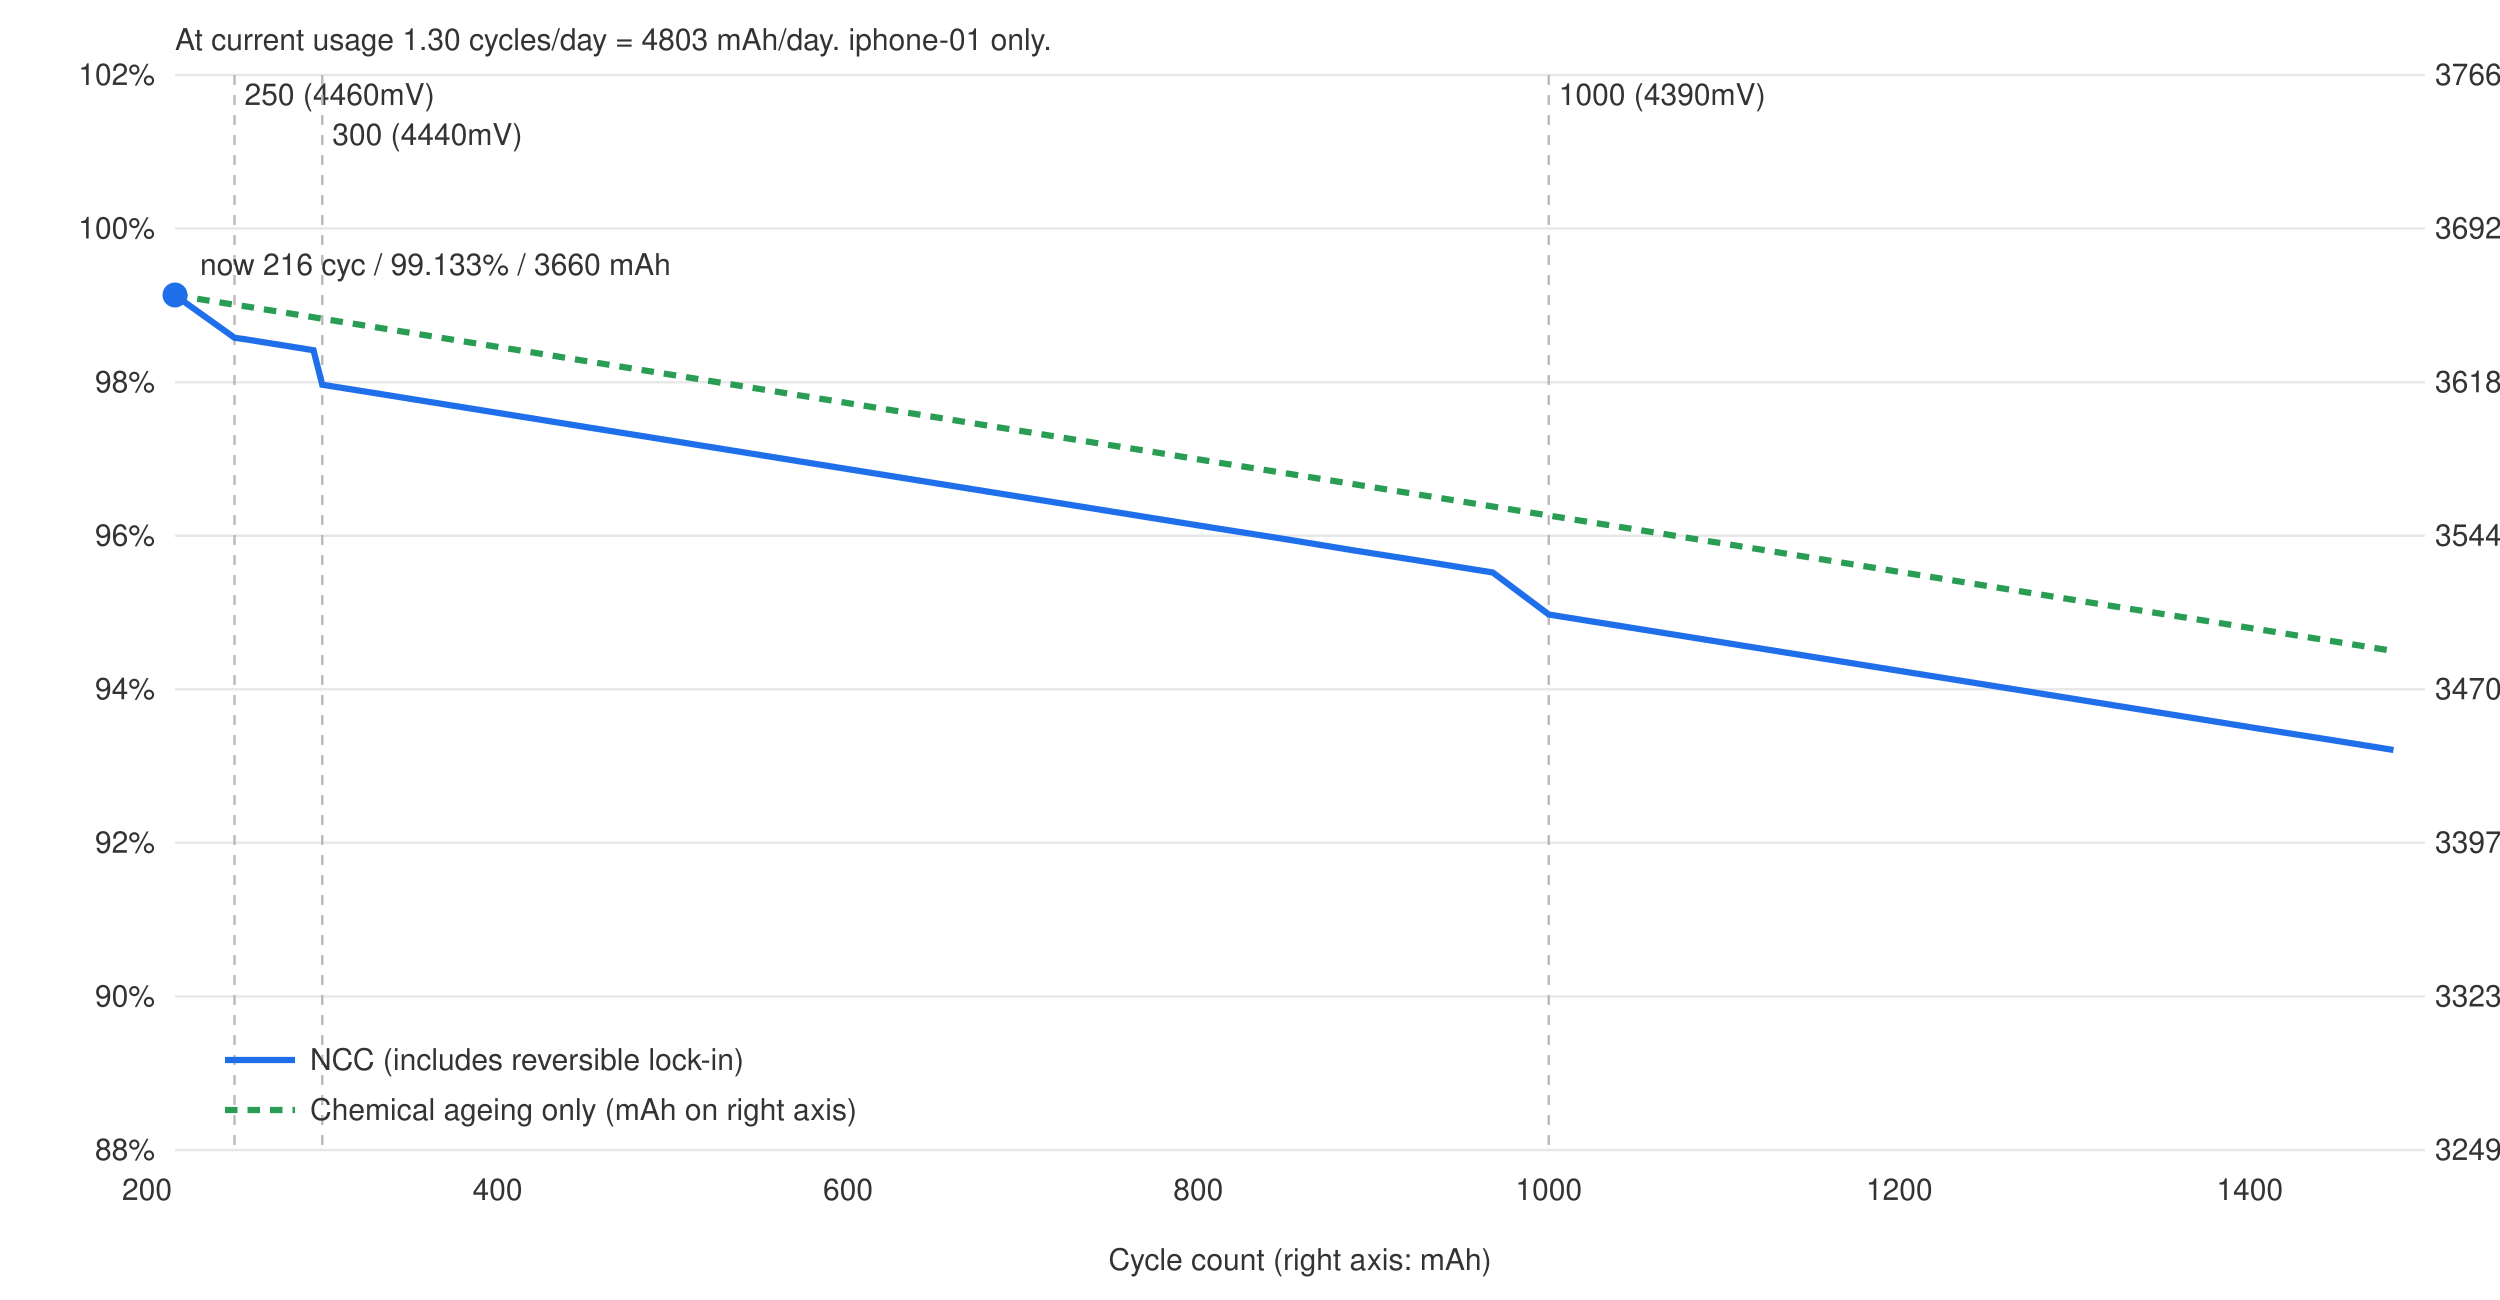
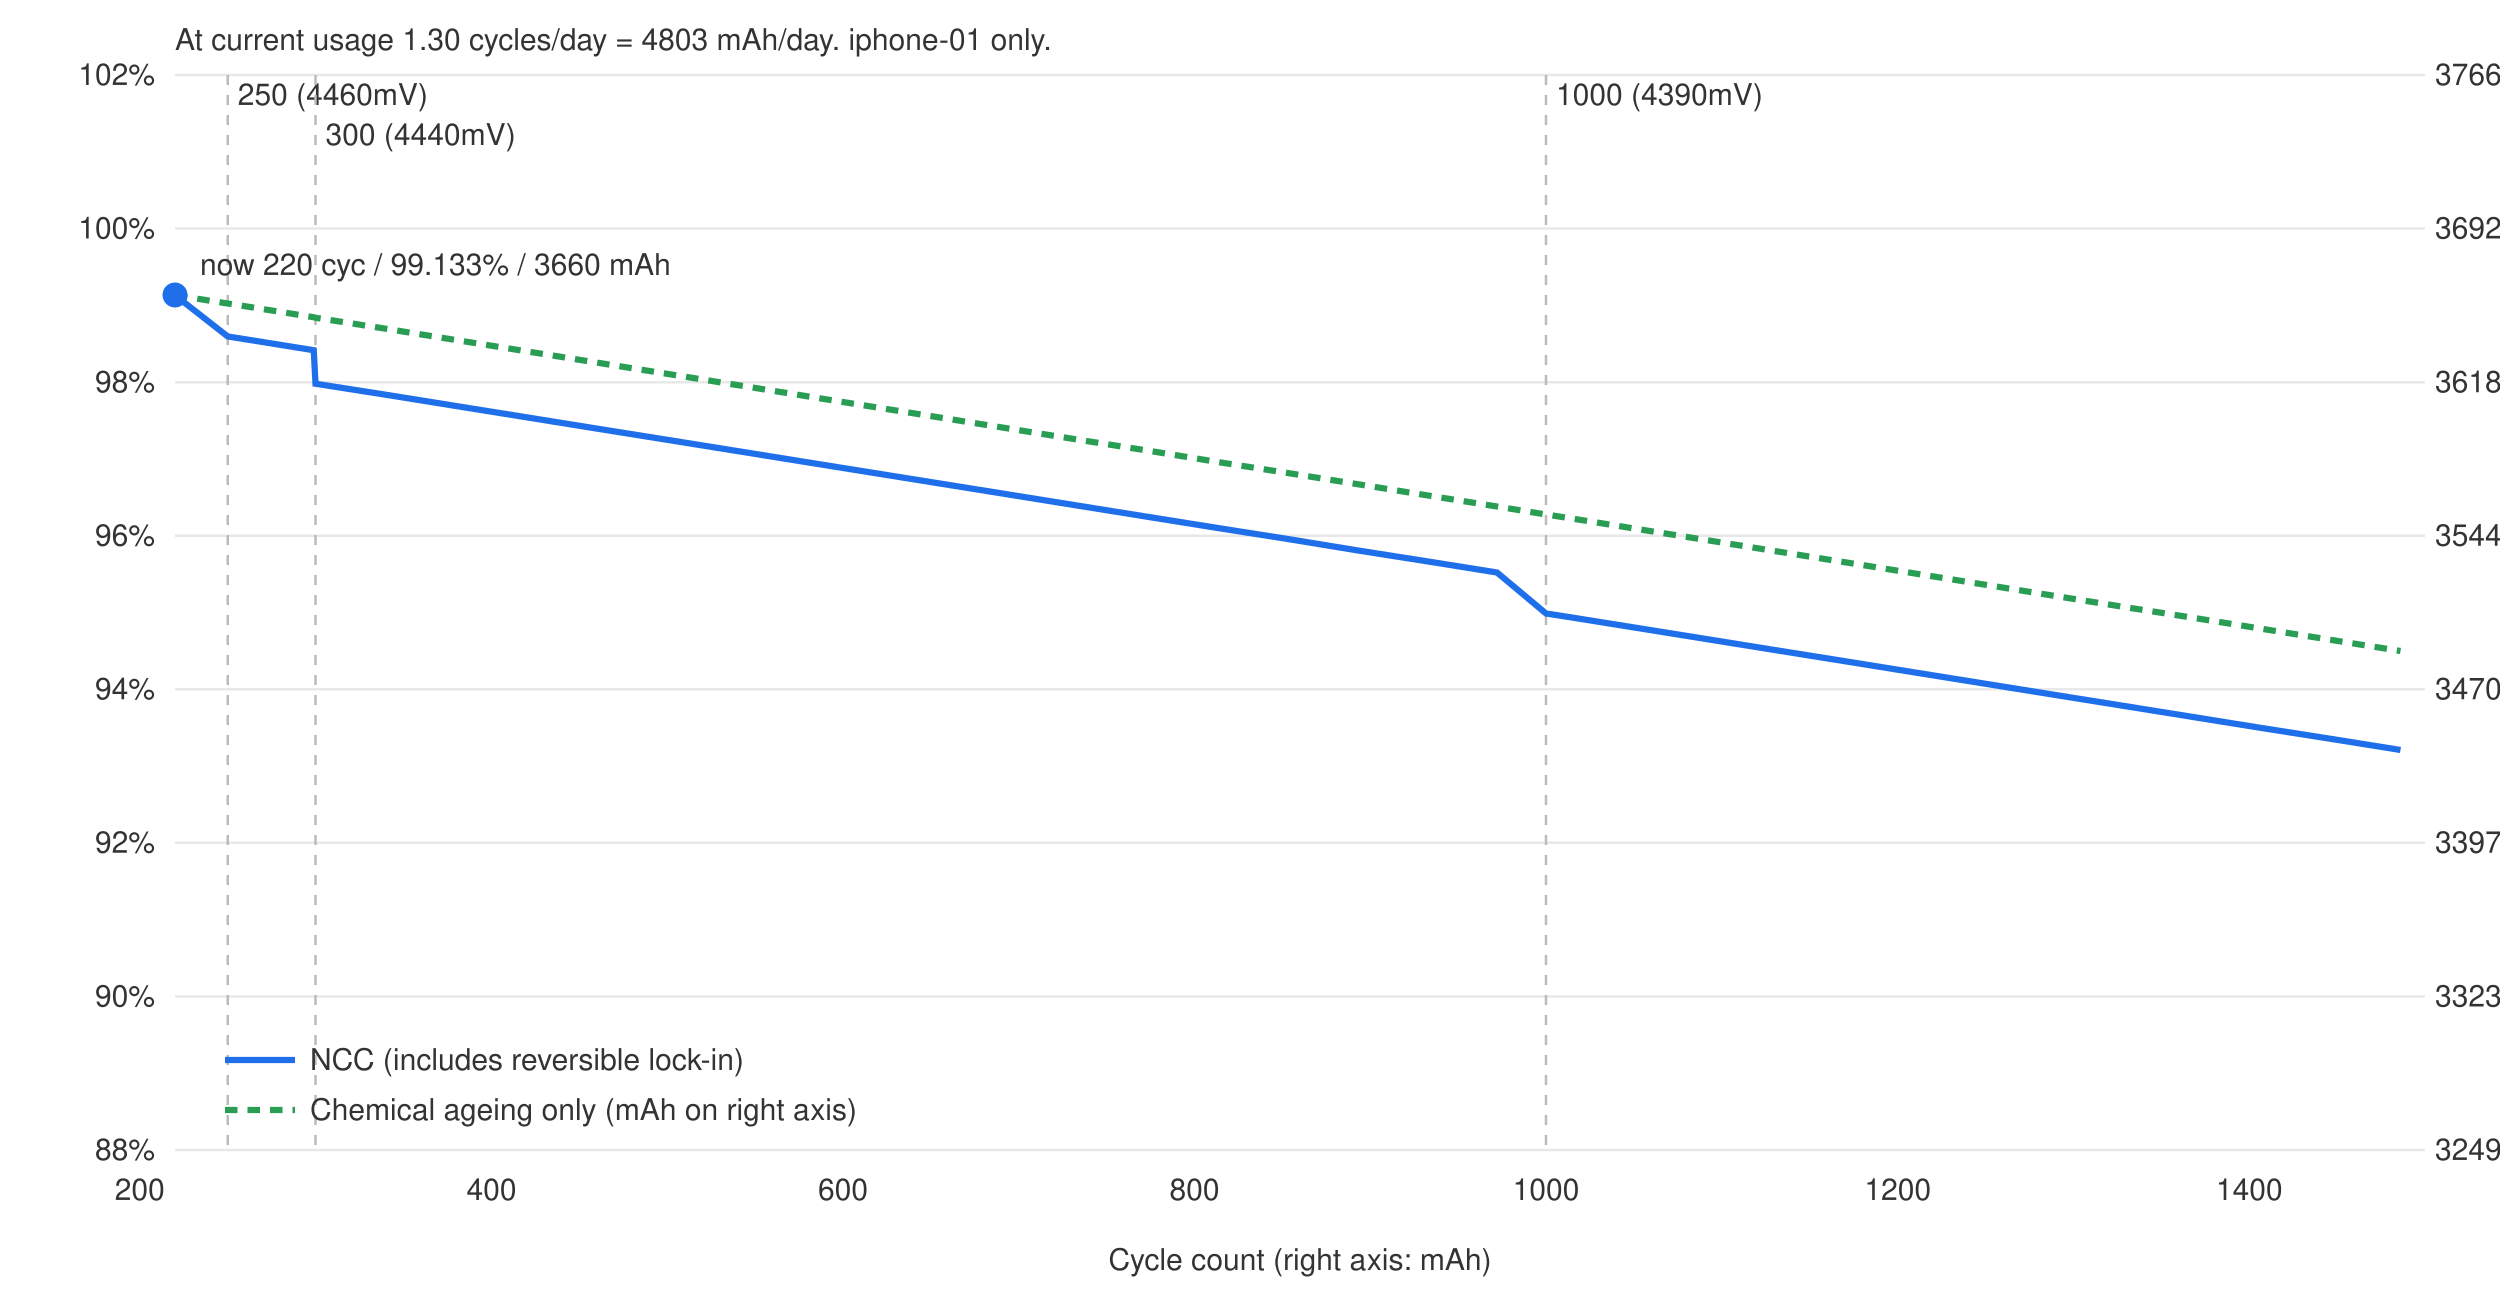
<svg xmlns="http://www.w3.org/2000/svg" viewBox="0 0 1000 520" width="1000" height="520">
  <rect width="100%" height="100%" fill="#fff" />
  <style>text{font:12px -apple-system,Helvetica,Arial,sans-serif;fill:#333}.grid{stroke:#e8e8e8}.axis{stroke:#999}.node{stroke:#bbb;stroke-dasharray:4 4}</style>
  <line class="grid" x1="70" y1="460.0" x2="970" y2="460.0" />
  <text x="62" y="464.0" text-anchor="end">88%</text>
  <text x="974" y="464.0" fill="#999">3249</text>
  <line class="grid" x1="70" y1="398.6" x2="970" y2="398.6" />
  <text x="62" y="402.6" text-anchor="end">90%</text>
  <text x="974" y="402.6" fill="#999">3323</text>
  <line class="grid" x1="70" y1="337.1" x2="970" y2="337.1" />
  <text x="62" y="341.1" text-anchor="end">92%</text>
  <text x="974" y="341.1" fill="#999">3397</text>
  <line class="grid" x1="70" y1="275.7" x2="970" y2="275.7" />
  <text x="62" y="279.7" text-anchor="end">94%</text>
  <text x="974" y="279.7" fill="#999">3470</text>
  <line class="grid" x1="70" y1="214.3" x2="970" y2="214.3" />
  <text x="62" y="218.3" text-anchor="end">96%</text>
  <text x="974" y="218.3" fill="#999">3544</text>
  <line class="grid" x1="70" y1="152.9" x2="970" y2="152.9" />
  <text x="62" y="156.9" text-anchor="end">98%</text>
  <text x="974" y="156.9" fill="#999">3618</text>
  <line class="grid" x1="70" y1="91.4" x2="970" y2="91.4" />
  <text x="62" y="95.4" text-anchor="end">100%</text>
  <text x="974" y="95.4" fill="#999">3692</text>
  <line class="grid" x1="70" y1="30.0" x2="970" y2="30.0" />
  <text x="62" y="34.0" text-anchor="end">102%</text>
  <text x="974" y="34.0" fill="#999">3766</text>
-   <text x="58.8" y="480" text-anchor="middle">200</text>
-   <text x="199.0" y="480" text-anchor="middle">400</text>
-   <text x="339.2" y="480" text-anchor="middle">600</text>
-   <text x="479.3" y="480" text-anchor="middle">800</text>
-   <text x="619.5" y="480" text-anchor="middle">1000</text>
-   <text x="759.7" y="480" text-anchor="middle">1200</text>
-   <text x="899.9" y="480" text-anchor="middle">1400</text>
+   <text x="55.9" y="480" text-anchor="middle">200</text>
+   <text x="196.6" y="480" text-anchor="middle">400</text>
+   <text x="337.2" y="480" text-anchor="middle">600</text>
+   <text x="477.8" y="480" text-anchor="middle">800</text>
+   <text x="618.4" y="480" text-anchor="middle">1000</text>
+   <text x="759.1" y="480" text-anchor="middle">1200</text>
+   <text x="899.7" y="480" text-anchor="middle">1400</text>
  <text x="520" y="508" text-anchor="middle">Cycle count (right axis: mAh)</text>
-   <line class="node" x1="93.8" y1="30" x2="93.8" y2="460" />
-   <text x="97.8" y="42">250 (4460mV)</text>
-   <line class="node" x1="128.9" y1="30" x2="128.9" y2="460" />
-   <text x="132.9" y="58">300 (4440mV)</text>
-   <line class="node" x1="619.5" y1="30" x2="619.5" y2="460" />
-   <text x="623.5" y="42">1000 (4390mV)</text>
-   <path d="M70.0,118.1 L93.8,121.9 L98.0,122.5 L125.4,126.9 L128.9,127.5 L153.4,131.4 L180.7,135.8 L208.8,140.3 L236.1,144.7 L264.2,149.2 L292.2,153.7 L319.5,158.1 L347.6,162.6 L374.9,167.0 L402.9,171.5 L430.3,175.9 L458.3,180.3 L486.4,184.9 L513.7,189.2 L541.7,193.7 L569.1,198.1 L597.1,202.6 L619.5,206.2 L624.4,207.0 L652.5,211.5 L680.5,216.0 L707.9,220.4 L735.9,224.9 L763.2,229.3 L791.3,233.8 L818.6,238.2 L846.6,242.7 L874.7,247.1 L902.0,251.5 L930.0,256.0 L957.4,260.4" fill="none" stroke="#2a9d55" stroke-width="2.5" stroke-dasharray="5 4" />
-   <path d="M70.0,118.1 L93.8,135.1 L98.0,135.7 L125.4,140.1 L128.9,153.9 L153.4,157.8 L180.7,162.2 L208.8,166.7 L236.1,171.1 L264.2,175.6 L292.2,180.1 L319.5,184.5 L347.6,189.0 L374.9,193.4 L402.9,197.9 L430.3,202.3 L458.3,206.8 L486.4,211.3 L513.7,215.6 L541.7,220.2 L569.1,224.5 L597.1,229.0 L619.5,245.8 L624.4,246.6 L652.5,251.1 L680.5,255.6 L707.9,260.0 L735.9,264.5 L763.2,268.9 L791.3,273.4 L818.6,277.8 L846.6,282.3 L874.7,286.8 L902.0,291.2 L930.0,295.6 L957.4,300.0" fill="none" stroke="#1f6feb" stroke-width="2.5" />
+   <line class="node" x1="91.1" y1="30" x2="91.1" y2="460" />
+   <text x="95.1" y="42">250 (4460mV)</text>
+   <line class="node" x1="126.2" y1="30" x2="126.2" y2="460" />
+   <text x="130.2" y="58">300 (4440mV)</text>
+   <line class="node" x1="618.4" y1="30" x2="618.4" y2="460" />
+   <text x="622.4" y="42">1000 (4390mV)</text>
+   <path d="M70.0,118.1 L91.1,121.4 L98.1,122.5 L125.5,126.9 L126.2,127.1 L153.7,131.4 L181.1,135.8 L209.2,140.3 L236.6,144.7 L264.8,149.2 L292.9,153.7 L320.3,158.1 L348.4,162.6 L375.9,167.0 L404.0,171.5 L431.4,175.9 L459.5,180.3 L487.7,184.9 L515.1,189.2 L543.2,193.7 L570.6,198.1 L598.8,202.6 L618.4,205.8 L626.2,207.0 L654.3,211.5 L682.4,216.0 L709.8,220.4 L738.0,224.9 L765.4,229.3 L793.5,233.8 L820.9,238.2 L849.1,242.7 L877.2,247.1 L904.6,251.5 L932.7,256.0 L960.2,260.4" fill="none" stroke="#2a9d55" stroke-width="2.5" stroke-dasharray="5 4" />
+   <path d="M70.0,118.1 L91.1,134.6 L98.1,135.7 L125.5,140.1 L126.2,153.5 L153.7,157.8 L181.1,162.2 L209.2,166.7 L236.6,171.1 L264.8,175.6 L292.9,180.1 L320.3,184.5 L348.4,189.0 L375.9,193.4 L404.0,197.9 L431.4,202.3 L459.5,206.8 L487.7,211.3 L515.1,215.6 L543.2,220.2 L570.6,224.5 L598.8,229.0 L618.4,245.4 L626.2,246.6 L654.3,251.1 L682.4,255.6 L709.8,260.0 L738.0,264.5 L765.4,268.9 L793.5,273.4 L820.9,277.8 L849.1,282.3 L877.2,286.8 L904.6,291.2 L932.7,295.6 L960.2,300.0" fill="none" stroke="#1f6feb" stroke-width="2.5" />
  <circle cx="70.0" cy="118.0" r="5" fill="#1f6feb" />
-   <text x="80.0" y="110.0">now 216 cyc / 99.133% / 3660 mAh</text>
+   <text x="80.0" y="110.0">now 220 cyc / 99.133% / 3660 mAh</text>
  <line x1="90" y1="424" x2="118" y2="424" stroke="#1f6feb" stroke-width="2.5" />
  <text x="124" y="428">NCC (includes reversible lock-in)</text>
  <line x1="90" y1="444" x2="118" y2="444" stroke="#2a9d55" stroke-width="2.5" stroke-dasharray="5 4" />
  <text x="124" y="448">Chemical ageing only (mAh on right axis)</text>
  <text x="70" y="20" font-size="11" fill="#777">At current usage 1.30 cycles/day = 4803 mAh/day. iphone-01 only.</text>
</svg>
